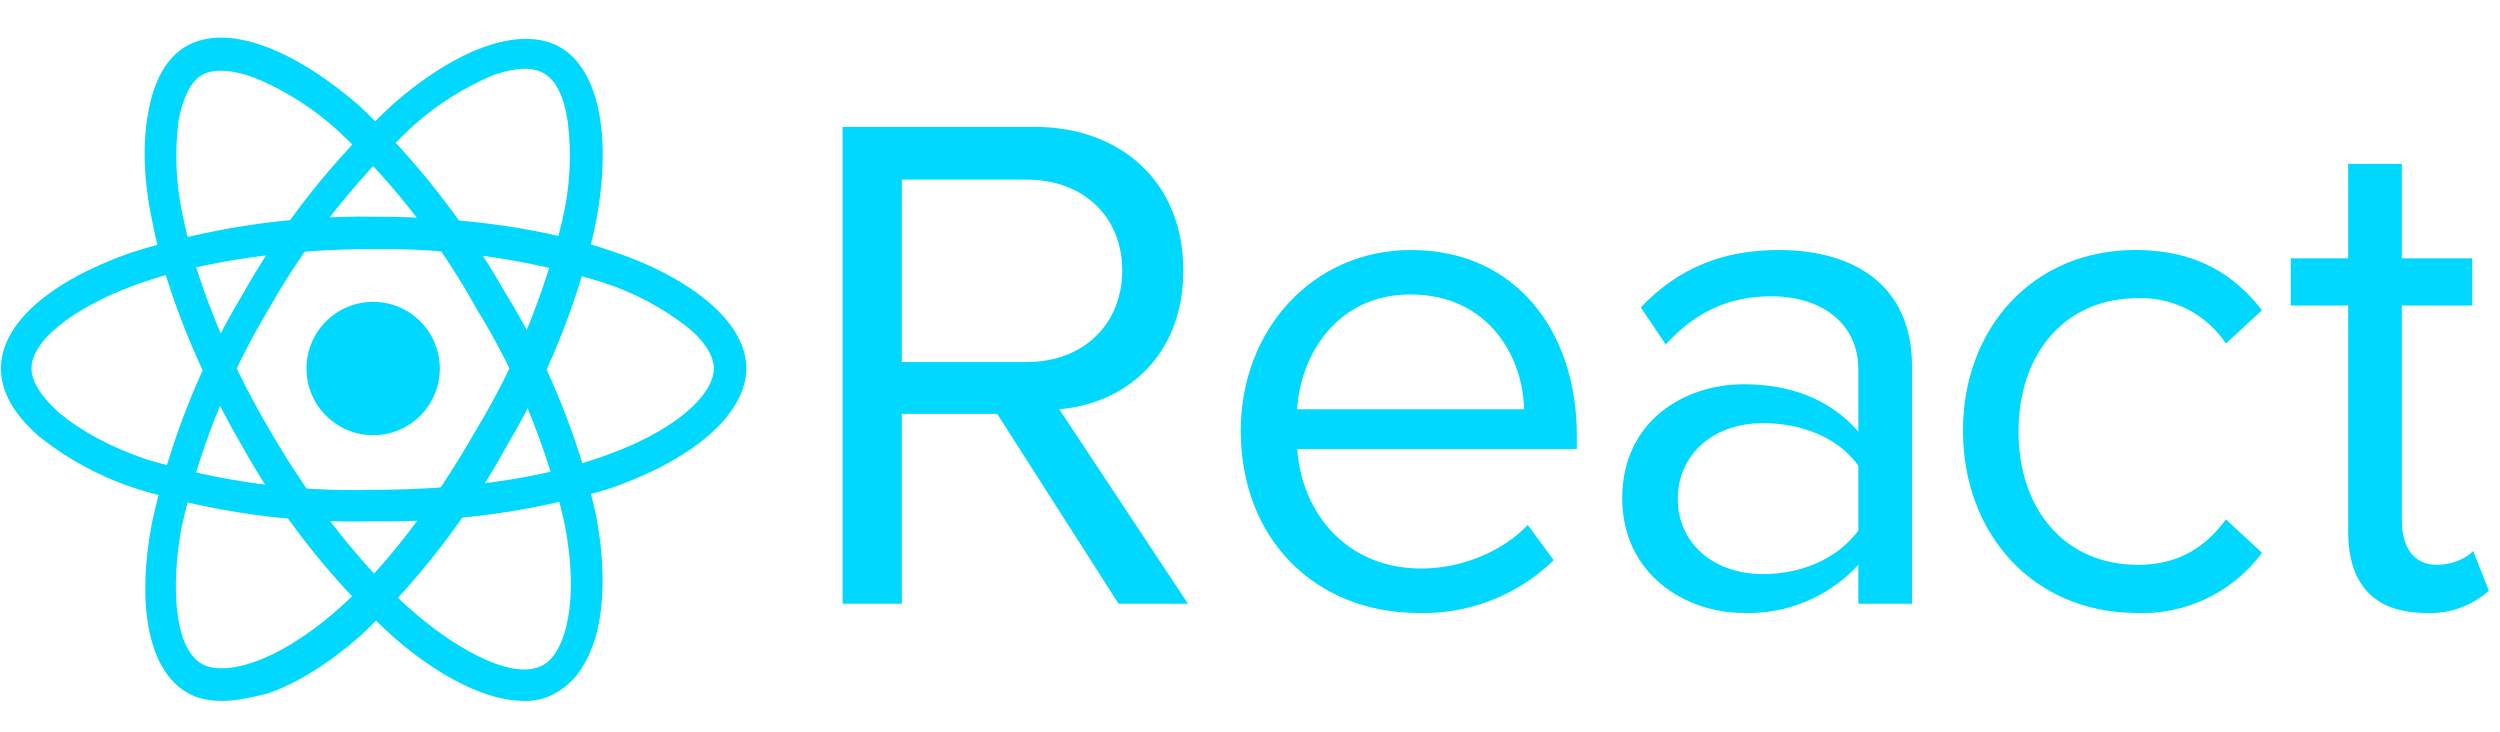
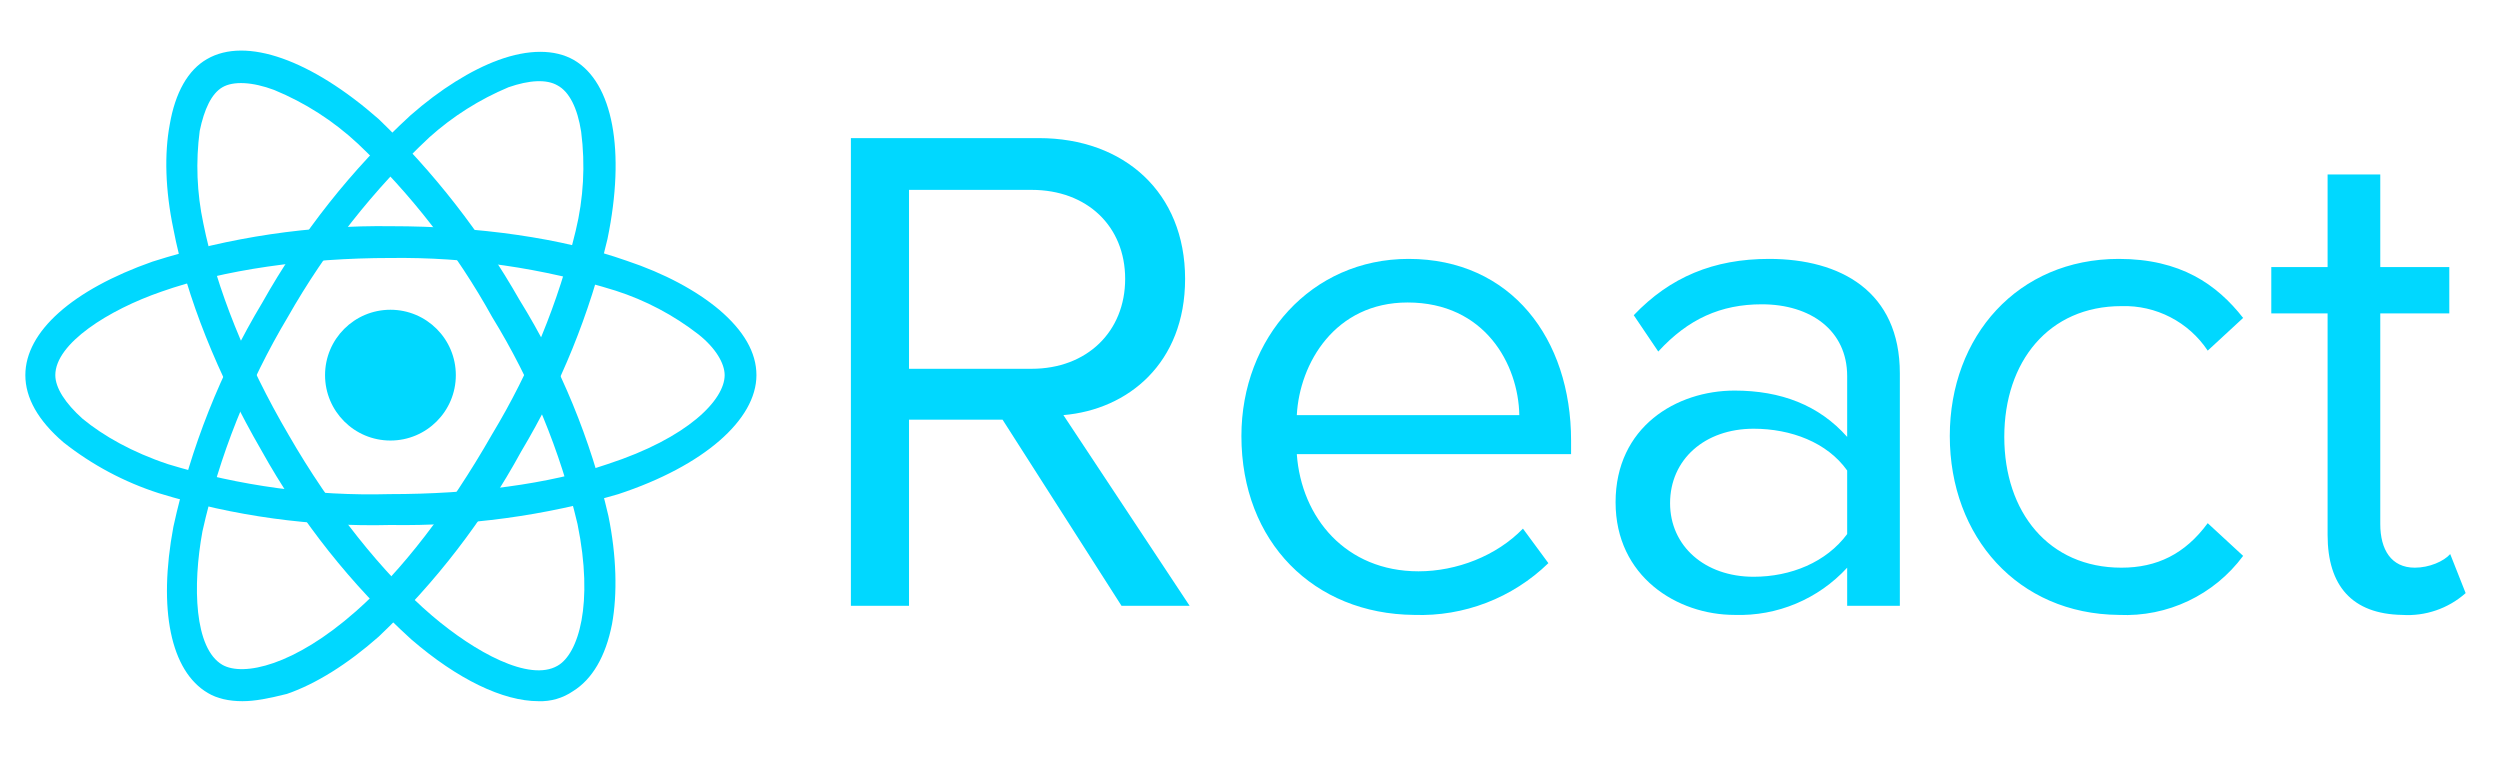
- <svg xmlns="http://www.w3.org/2000/svg" id="Layer_1" viewBox="-344 241 270 79">
+ <svg xmlns="http://www.w3.org/2000/svg" id="Layer_1" viewBox="-346.691 239.493 275.274 83.521">
  <style>
    .st0{fill:#00d8ff}.st1{enable-background:new}
  </style>
  <circle cx="-303.7" cy="280.8" r="7.2" class="st0" />
  <path d="M-303.7 297.3a80 80 0 0 1-25.5-3.5 33.4 33.4 0 0 1-10.5-5.6c-2.8-2.4-4.2-4.9-4.2-7.4 0-4.8 5.2-9.4 14-12.5a82.8 82.8 0 0 1 26.3-3.9c9.6 0 18.8 1.3 25.9 3.8 4.2 1.4 7.7 3.3 10.2 5.4 2.7 2.3 4.1 4.7 4.1 7.2 0 4.9-5.8 10-15.2 13.1a84.2 84.2 0 0 1-25.1 3.4zm0-29.4c-9.3 0-18.4 1.3-25.2 3.7-5.8 2-11.7 5.7-11.7 9.2 0 1.4 1.1 3.1 3 4.8 2.3 1.9 5.5 3.7 9.4 5a76.5 76.5 0 0 0 24.4 3.3c9.1 0 17.6-1.1 24-3.3 8.9-2.9 12.9-7.1 12.9-9.8 0-1.3-1-3-2.9-4.5a29.7 29.7 0 0 0-9.1-4.8 80 80 0 0 0-24.8-3.6z" class="st0" />
  <path d="M-320 316.7c-1.5 0-2.8-.3-3.8-.9-4.1-2.4-5.5-9.2-3.8-18.3a81.8 81.8 0 0 1 9.8-24.7 83.8 83.8 0 0 1 16.3-20.6c3.3-2.9 6.7-5 9.7-6.1 3.3-1.2 6.2-1.2 8.3 0 4.3 2.5 5.7 10 3.7 19.7a82.8 82.8 0 0 1-9.5 23.4 82.9 82.9 0 0 1-15.7 20.4c-3.4 3-6.9 5.2-10.1 6.3-2 .5-3.5.8-4.9.8zm5-42.3a80 80 0 0 0-9.4 23.6c-1.1 6-.9 12.9 2.2 14.7 2.3 1.3 7.9.1 14.7-5.9 5-4.4 10.2-11.1 15-19.5a79.3 79.3 0 0 0 9.2-22.4 30 30 0 0 0 .6-10.9c-.4-2.6-1.3-4.4-2.6-5.1-1.2-.7-3.1-.6-5.4.2a31 31 0 0 0-8.7 5.5 83.9 83.9 0 0 0-15.6 19.8z" class="st0" />
  <path d="M-287.4 316.7c-3.9 0-8.9-2.4-14-6.8a81.8 81.8 0 0 1-16.5-20.8c-4.8-8.3-8.3-17-9.7-24.4-.9-4.3-1-8.3-.4-11.5.6-3.5 2-6 4.1-7.2 4.3-2.5 11.5.1 18.9 6.6a88.2 88.2 0 0 1 15.5 19.9 79 79 0 0 1 9.8 23.8c.9 4.4 1 8.6.4 11.9-.7 3.6-2.2 6.1-4.3 7.4a6.3 6.3 0 0 1-3.8 1.1zm-27.5-29.3c4.6 8 10.4 15.3 15.8 19.9 4.7 4 10.7 7.3 13.8 5.5 2.3-1.3 4-6.8 2.2-15.6a77.6 77.6 0 0 0-9.4-22.8 79.1 79.1 0 0 0-14.8-19.1 30.6 30.6 0 0 0-9.2-5.9c-2.4-.9-4.5-1-5.7-.3-1.2.7-2 2.4-2.5 4.8a30 30 0 0 0 .4 10.2c1.4 7 4.7 15.3 9.4 23.3z" class="st0" />
  <g class="st1">
    <path d="M-223.2 306.2l-13.1-20.5h-10.3v20.5h-6.4v-51.5h20.7c9.4 0 16.1 6 16.1 15.5 0 9.3-6.3 14.4-13.4 15l13.9 21h-7.5zm.4-36c0-5.8-4.2-9.8-10.3-9.8h-13.5v19.7h13.5c6.1 0 10.3-4.1 10.3-9.9z" class="st0" />
  </g>
  <g class="st1">
    <path d="M-210 287.5c0-10.8 7.7-19.5 18.4-19.5 11.3 0 17.9 8.8 17.9 20v1.5h-30.2c.5 7 5.4 12.9 13.4 12.9 4.2 0 8.6-1.7 11.5-4.7l2.8 3.8a20.2 20.2 0 0 1-14.8 5.7c-11-.1-19-8-19-19.7zm18.3-14.7c-8 0-11.9 6.7-12.2 12.4h24.5c-.1-5.6-3.8-12.4-12.3-12.4z" class="st0" />
  </g>
  <g class="st1">
    <path d="M-143.3 306.2V302a16.1 16.1 0 0 1-12.4 5.2c-6.3 0-13.1-4.2-13.1-12.4 0-8.3 6.7-12.3 13.1-12.3 5.1 0 9.3 1.6 12.4 5.1v-6.7c0-5-4-7.9-9.4-7.9-4.5 0-8.1 1.6-11.4 5.2l-2.7-4c4-4.2 8.8-6.2 14.9-6.2 7.9 0 14.4 3.6 14.4 12.6v25.6h-5.8zm0-7.9v-7c-2.2-3.1-6.2-4.6-10.3-4.6-5.4 0-9.2 3.4-9.2 8.2 0 4.7 3.8 8.1 9.2 8.1 4.1 0 8-1.6 10.3-4.7z" class="st0" />
  </g>
  <g class="st1">
    <path d="M-132 287.5c0-11 7.5-19.5 18.6-19.5 6.8 0 10.8 2.8 13.7 6.5l-3.9 3.6a11 11 0 0 0-9.5-4.9c-8 0-12.9 6.1-12.9 14.4s4.9 14.4 12.9 14.4c3.9 0 7-1.5 9.5-4.9l3.9 3.6a16.1 16.1 0 0 1-13.7 6.5c-11.1-.1-18.6-8.6-18.6-19.7zM-90.4 298.4V274h-6.2v-5.1h6.2v-10.2h5.8v10.2h7.6v5.1h-7.6v23.2c0 2.8 1.2 4.8 3.8 4.8 1.6 0 3.2-.7 3.9-1.5l1.7 4.3a9.6 9.6 0 0 1-7 2.4c-5.5-.1-8.2-3.2-8.2-8.8z" class="st0" />
  </g>
</svg>
